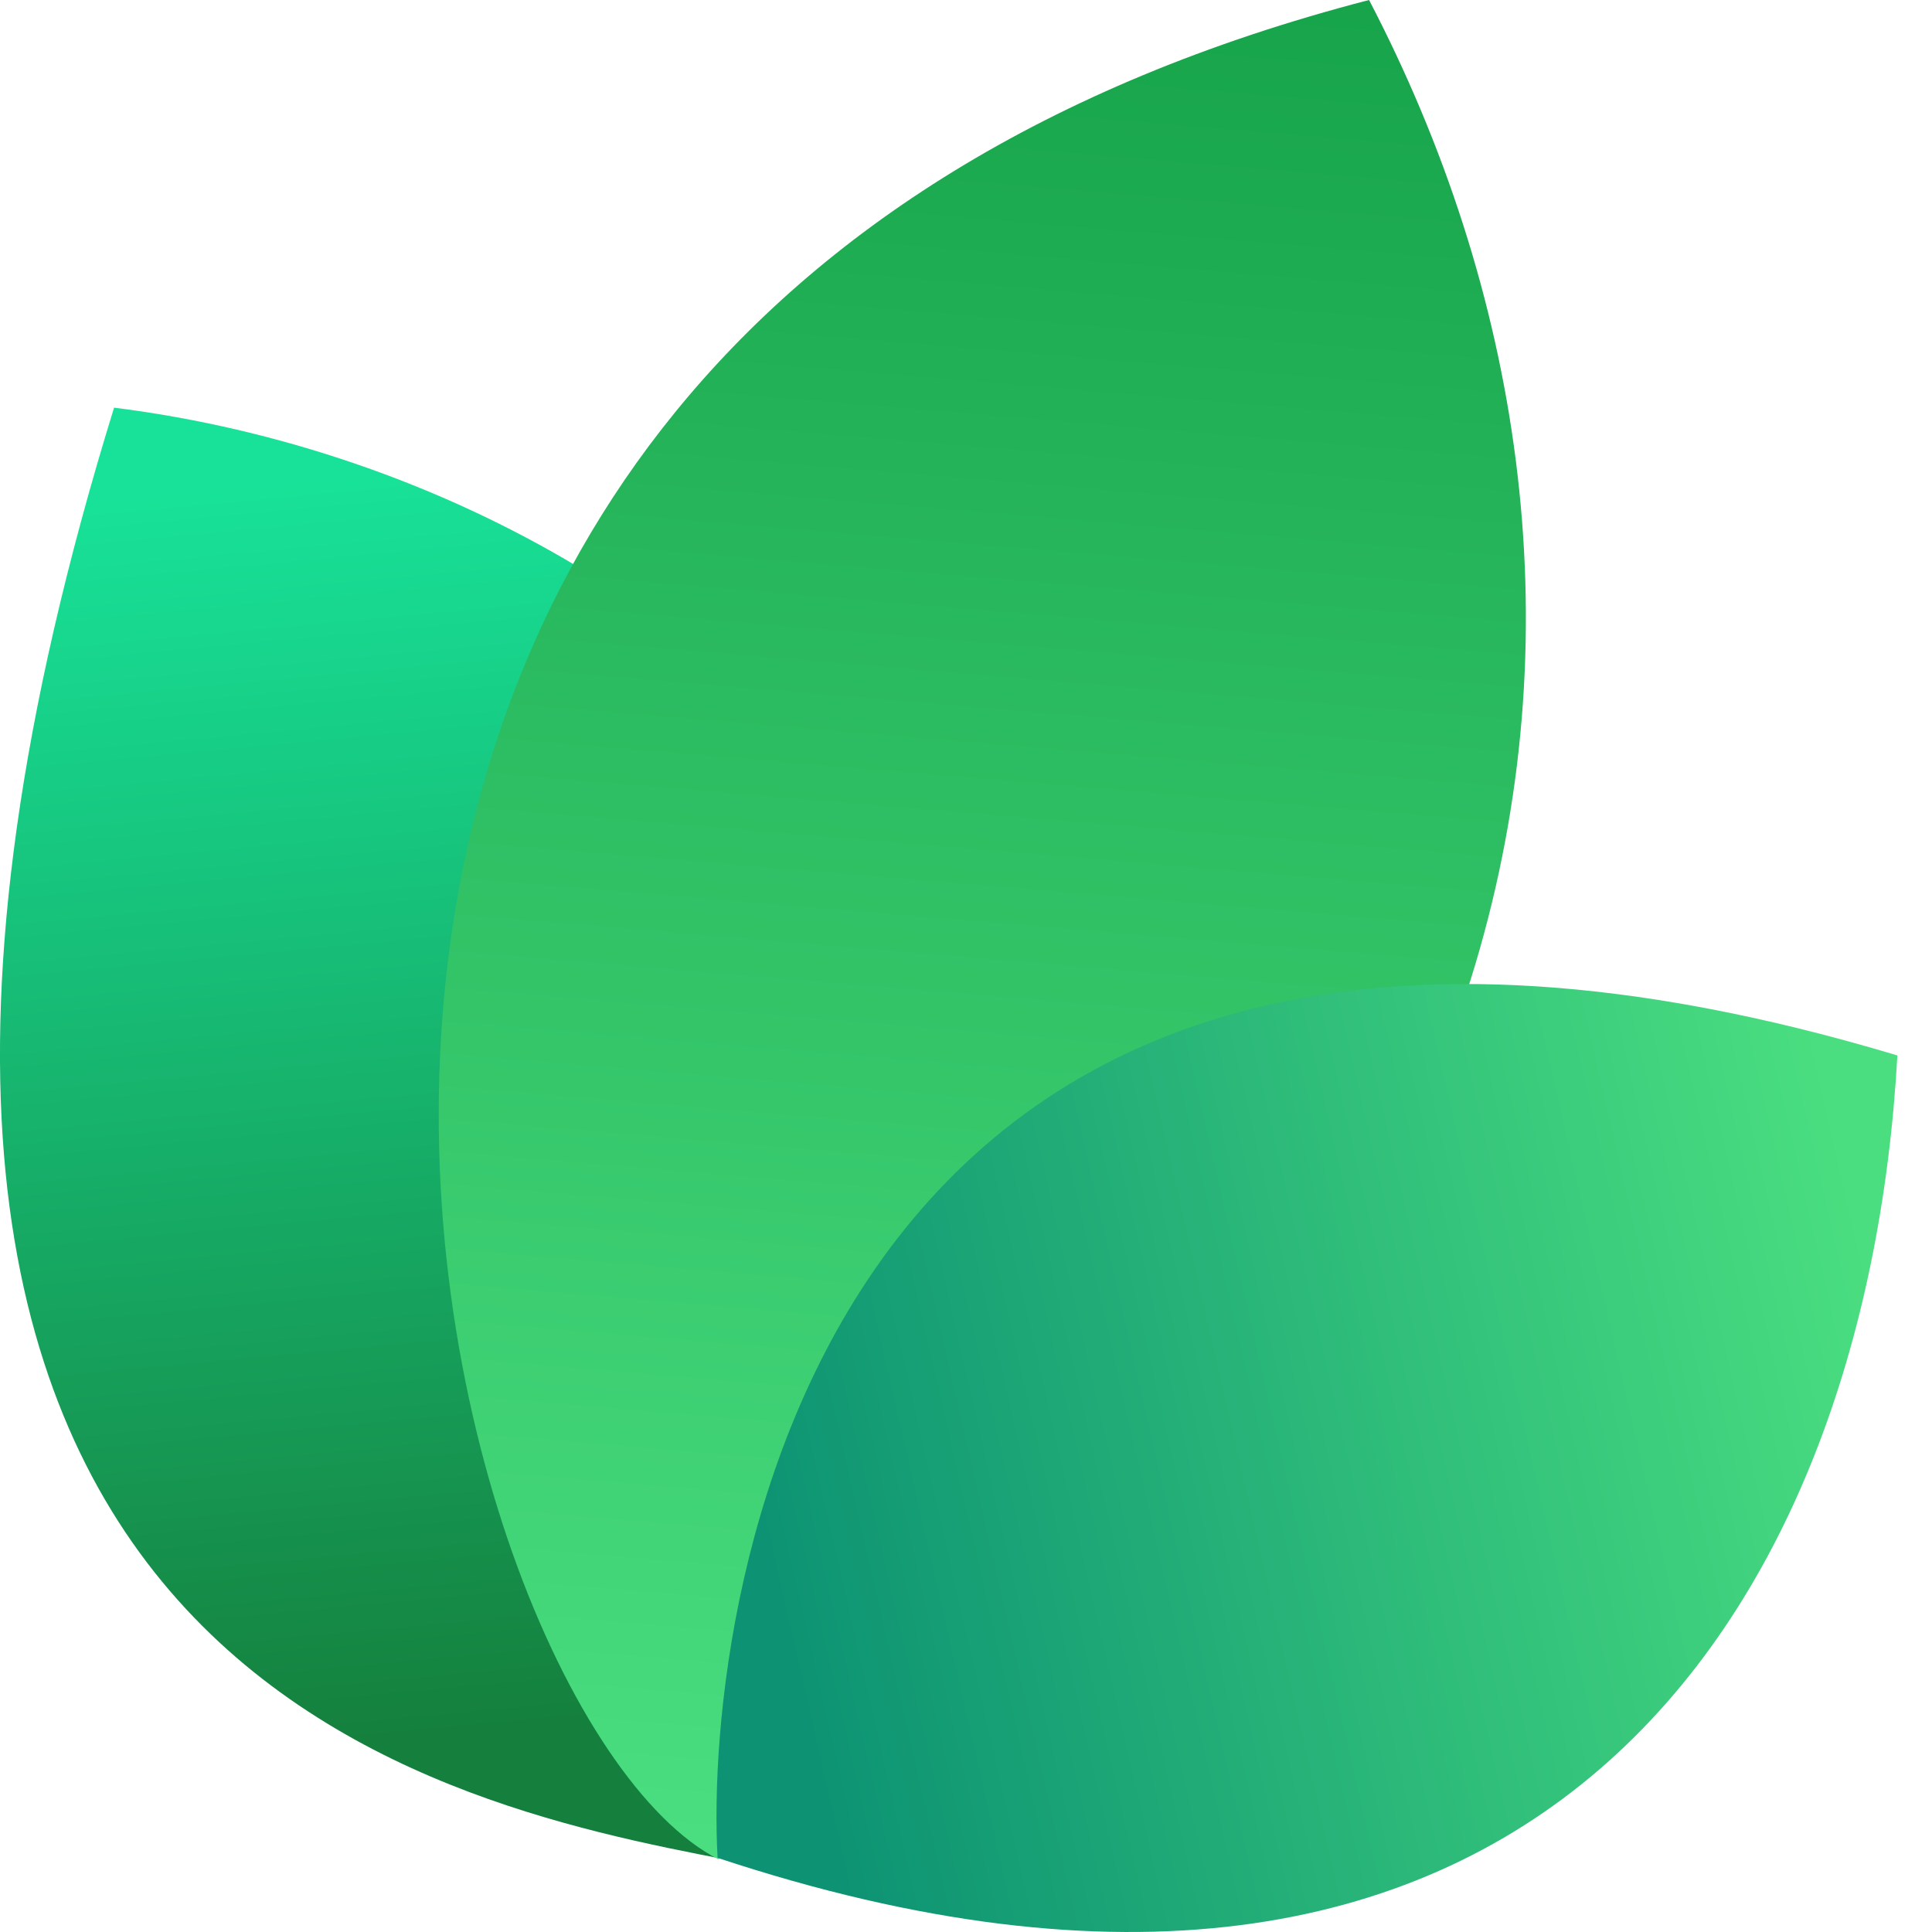
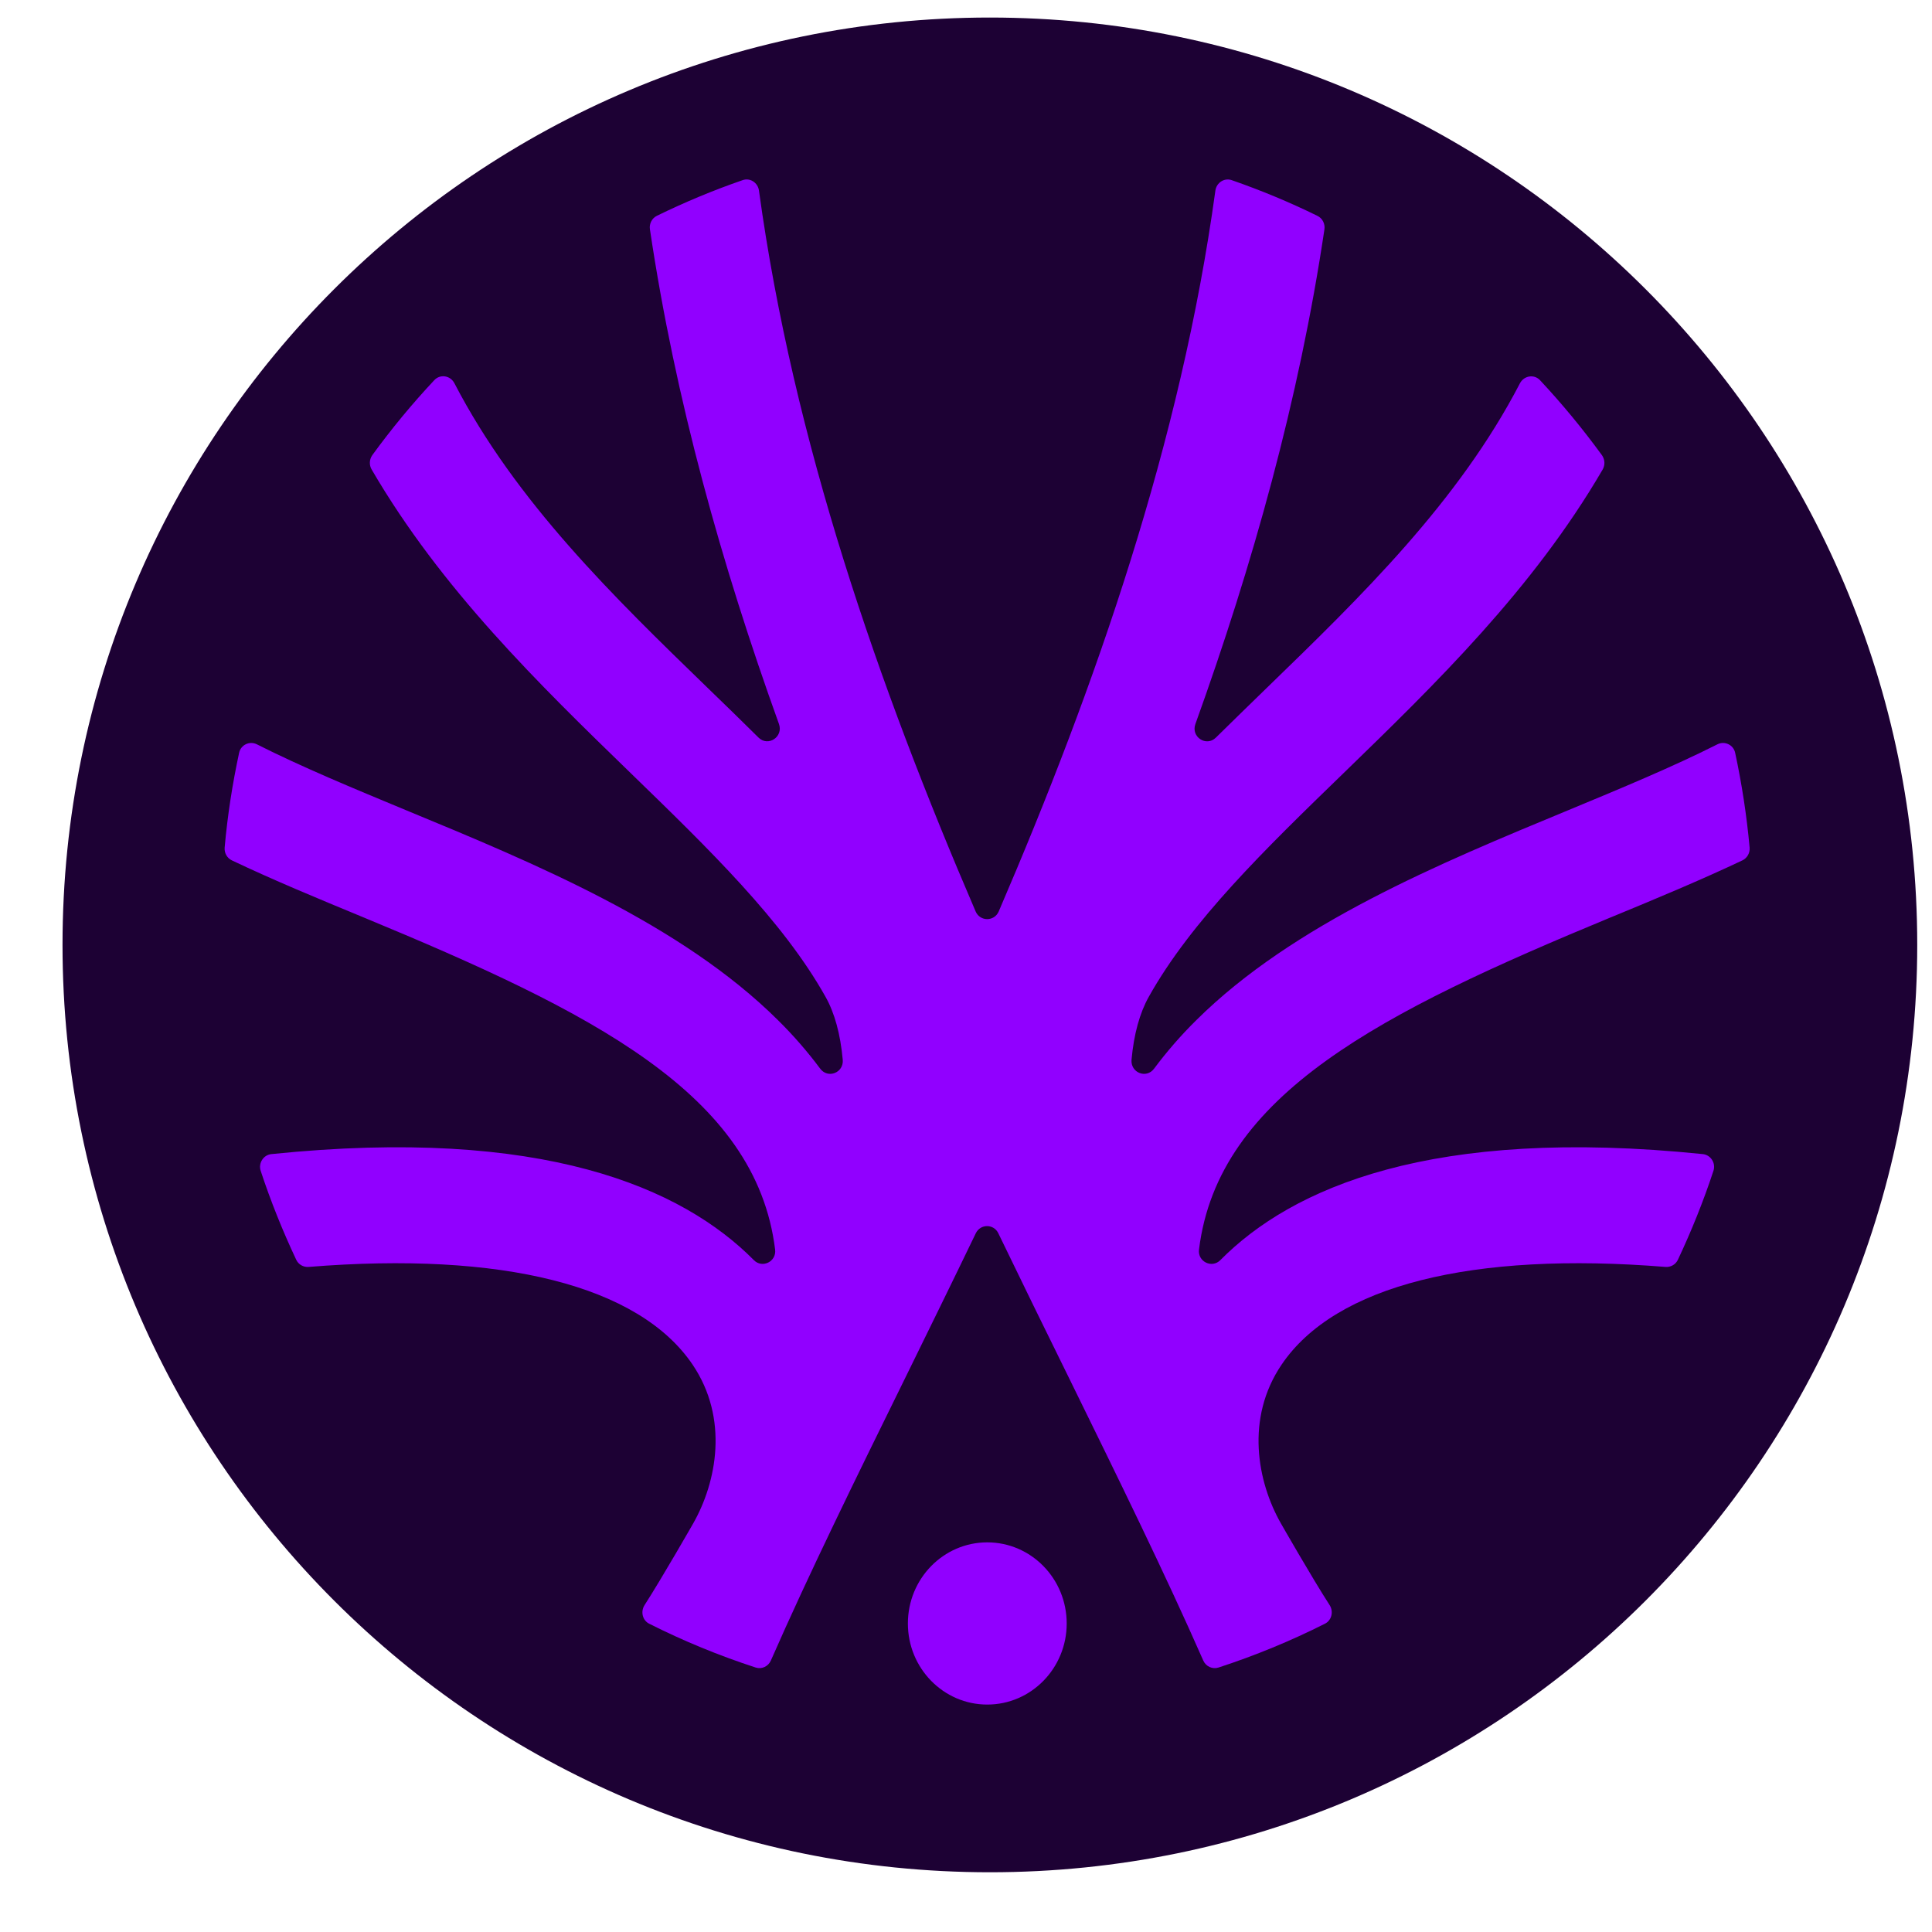
- <svg xmlns="http://www.w3.org/2000/svg" width="24" height="24" viewBox="0 0 24 24" fill="none">
-   <path d="M9.061 23.108C5.268 22.377 -3.391 20.627 1.417 5.064C9.634 6.099 16.973 14.064 9.061 23.108Z" fill="url(#paint0_linear_17557_2021)" />
-   <path d="M8.919 23.094C5.276 21.222 0.784 4.209 17.007 0C20.757 7.193 19.621 16.545 8.919 23.094Z" fill="url(#paint1_linear_17557_2021)" />
-   <path d="M8.914 23.079C8.735 19.882 10.159 9.085 23.57 13.111C23.181 20.123 18.984 26.418 8.914 23.079Z" fill="url(#paint2_linear_17557_2021)" />
-   <defs>
-     <linearGradient id="paint0_linear_17557_2021" x1="3.776" y1="5.916" x2="5.232" y2="21.559" gradientUnits="userSpaceOnUse">
-       <stop stop-color="#18E299" />
-       <stop offset="1" stop-color="#15803D" />
-     </linearGradient>
-     <linearGradient id="paint1_linear_17557_2021" x1="12.171" y1="-0.718" x2="10.19" y2="22.983" gradientUnits="userSpaceOnUse">
-       <stop stop-color="#16A34A" />
-       <stop offset="1" stop-color="#4ADE80" />
-     </linearGradient>
-     <linearGradient id="paint2_linear_17557_2021" x1="23.133" y1="15.353" x2="9.338" y2="18.52" gradientUnits="userSpaceOnUse">
-       <stop stop-color="#4ADE80" />
-       <stop offset="1" stop-color="#0D9373" />
-     </linearGradient>
-   </defs>
+ <svg xmlns="http://www.w3.org/2000/svg" width="25" height="25" viewBox="0 0 25 25" fill="none">
+   <circle cx="12.809" cy="12.227" r="12" fill="#1D0134" />
+   <path d="M20.843 11.871C21.432 11.628 22.011 11.387 22.547 11.133C22.609 11.103 22.646 11.037 22.64 10.967C22.602 10.551 22.539 10.142 22.453 9.742C22.431 9.637 22.316 9.584 22.222 9.632C21.642 9.925 20.963 10.206 20.293 10.484C18.625 11.174 16.735 11.956 15.481 13.2C15.277 13.401 15.095 13.612 14.934 13.828C14.834 13.963 14.628 13.881 14.642 13.713C14.672 13.382 14.748 13.108 14.865 12.899C15.415 11.915 16.373 10.986 17.387 10.003C18.568 8.857 19.836 7.625 20.738 6.076C20.772 6.018 20.768 5.945 20.729 5.89C20.481 5.55 20.214 5.226 19.928 4.92C19.851 4.838 19.72 4.861 19.668 4.96C18.871 6.496 17.612 7.719 16.378 8.915C16.16 9.127 15.944 9.337 15.733 9.545C15.609 9.667 15.409 9.536 15.468 9.37C16.208 7.315 16.811 5.167 17.138 2.968C17.149 2.896 17.112 2.824 17.047 2.793C16.689 2.617 16.318 2.463 15.938 2.331C15.842 2.298 15.741 2.364 15.727 2.466C15.283 5.706 14.181 8.871 12.923 11.795C12.866 11.926 12.682 11.926 12.625 11.795C11.367 8.871 10.265 5.707 9.821 2.466C9.807 2.364 9.706 2.297 9.61 2.331C9.23 2.462 8.859 2.617 8.501 2.792C8.436 2.823 8.399 2.895 8.41 2.967C8.737 5.167 9.34 7.314 10.08 9.369C10.139 9.535 9.939 9.667 9.815 9.544C9.605 9.335 9.389 9.126 9.17 8.914C7.936 7.718 6.677 6.495 5.88 4.959C5.828 4.859 5.697 4.837 5.62 4.919C5.334 5.224 5.066 5.548 4.818 5.889C4.779 5.944 4.775 6.017 4.809 6.075C5.711 7.624 6.979 8.857 8.159 10.002C9.173 10.986 10.131 11.915 10.682 12.898C10.8 13.107 10.875 13.382 10.905 13.713C10.92 13.881 10.713 13.963 10.613 13.828C10.452 13.612 10.27 13.401 10.066 13.2C8.812 11.956 6.922 11.173 5.254 10.484C4.584 10.206 3.905 9.925 3.325 9.632C3.231 9.584 3.116 9.637 3.094 9.742C3.008 10.142 2.944 10.55 2.907 10.967C2.901 11.037 2.938 11.104 3 11.133C3.536 11.388 4.116 11.628 4.704 11.871C7.659 13.094 9.782 14.154 10.03 16.17C10.049 16.325 9.864 16.416 9.756 16.307C8.826 15.368 7.02 14.574 3.512 14.934C3.409 14.944 3.341 15.05 3.373 15.15C3.503 15.545 3.658 15.929 3.833 16.301C3.862 16.363 3.926 16.399 3.993 16.394C6.495 16.192 8.267 16.632 8.962 17.658C9.433 18.355 9.275 19.176 8.97 19.713C8.97 19.713 8.569 20.415 8.34 20.771C8.287 20.855 8.314 20.968 8.401 21.011C8.843 21.234 9.303 21.423 9.779 21.578C9.857 21.603 9.941 21.564 9.975 21.487C10.467 20.365 11.08 19.118 11.723 17.811C12.017 17.211 12.321 16.593 12.627 15.958C12.687 15.835 12.859 15.835 12.918 15.958C13.225 16.594 13.528 17.212 13.823 17.811C14.465 19.119 15.077 20.365 15.57 21.487C15.604 21.564 15.688 21.603 15.767 21.578C16.242 21.423 16.702 21.234 17.144 21.011C17.231 20.968 17.259 20.855 17.206 20.771C16.976 20.415 16.575 19.713 16.575 19.713C16.27 19.177 16.112 18.355 16.584 17.658C17.278 16.632 19.051 16.192 21.552 16.394C21.619 16.399 21.683 16.363 21.712 16.301C21.887 15.929 22.042 15.545 22.172 15.15C22.205 15.05 22.136 14.944 22.034 14.934C18.526 14.574 16.719 15.369 15.79 16.307C15.681 16.416 15.496 16.325 15.515 16.17C15.763 14.154 17.886 13.095 20.842 11.871H20.843Z" fill="#9100FF" />
+   <path d="M12.775 22.057C13.343 22.057 13.803 21.587 13.803 21.008C13.803 20.428 13.343 19.958 12.775 19.958C12.208 19.958 11.748 20.428 11.748 21.008C11.748 21.587 12.208 22.057 12.775 22.057Z" fill="#9100FF" />
</svg>
